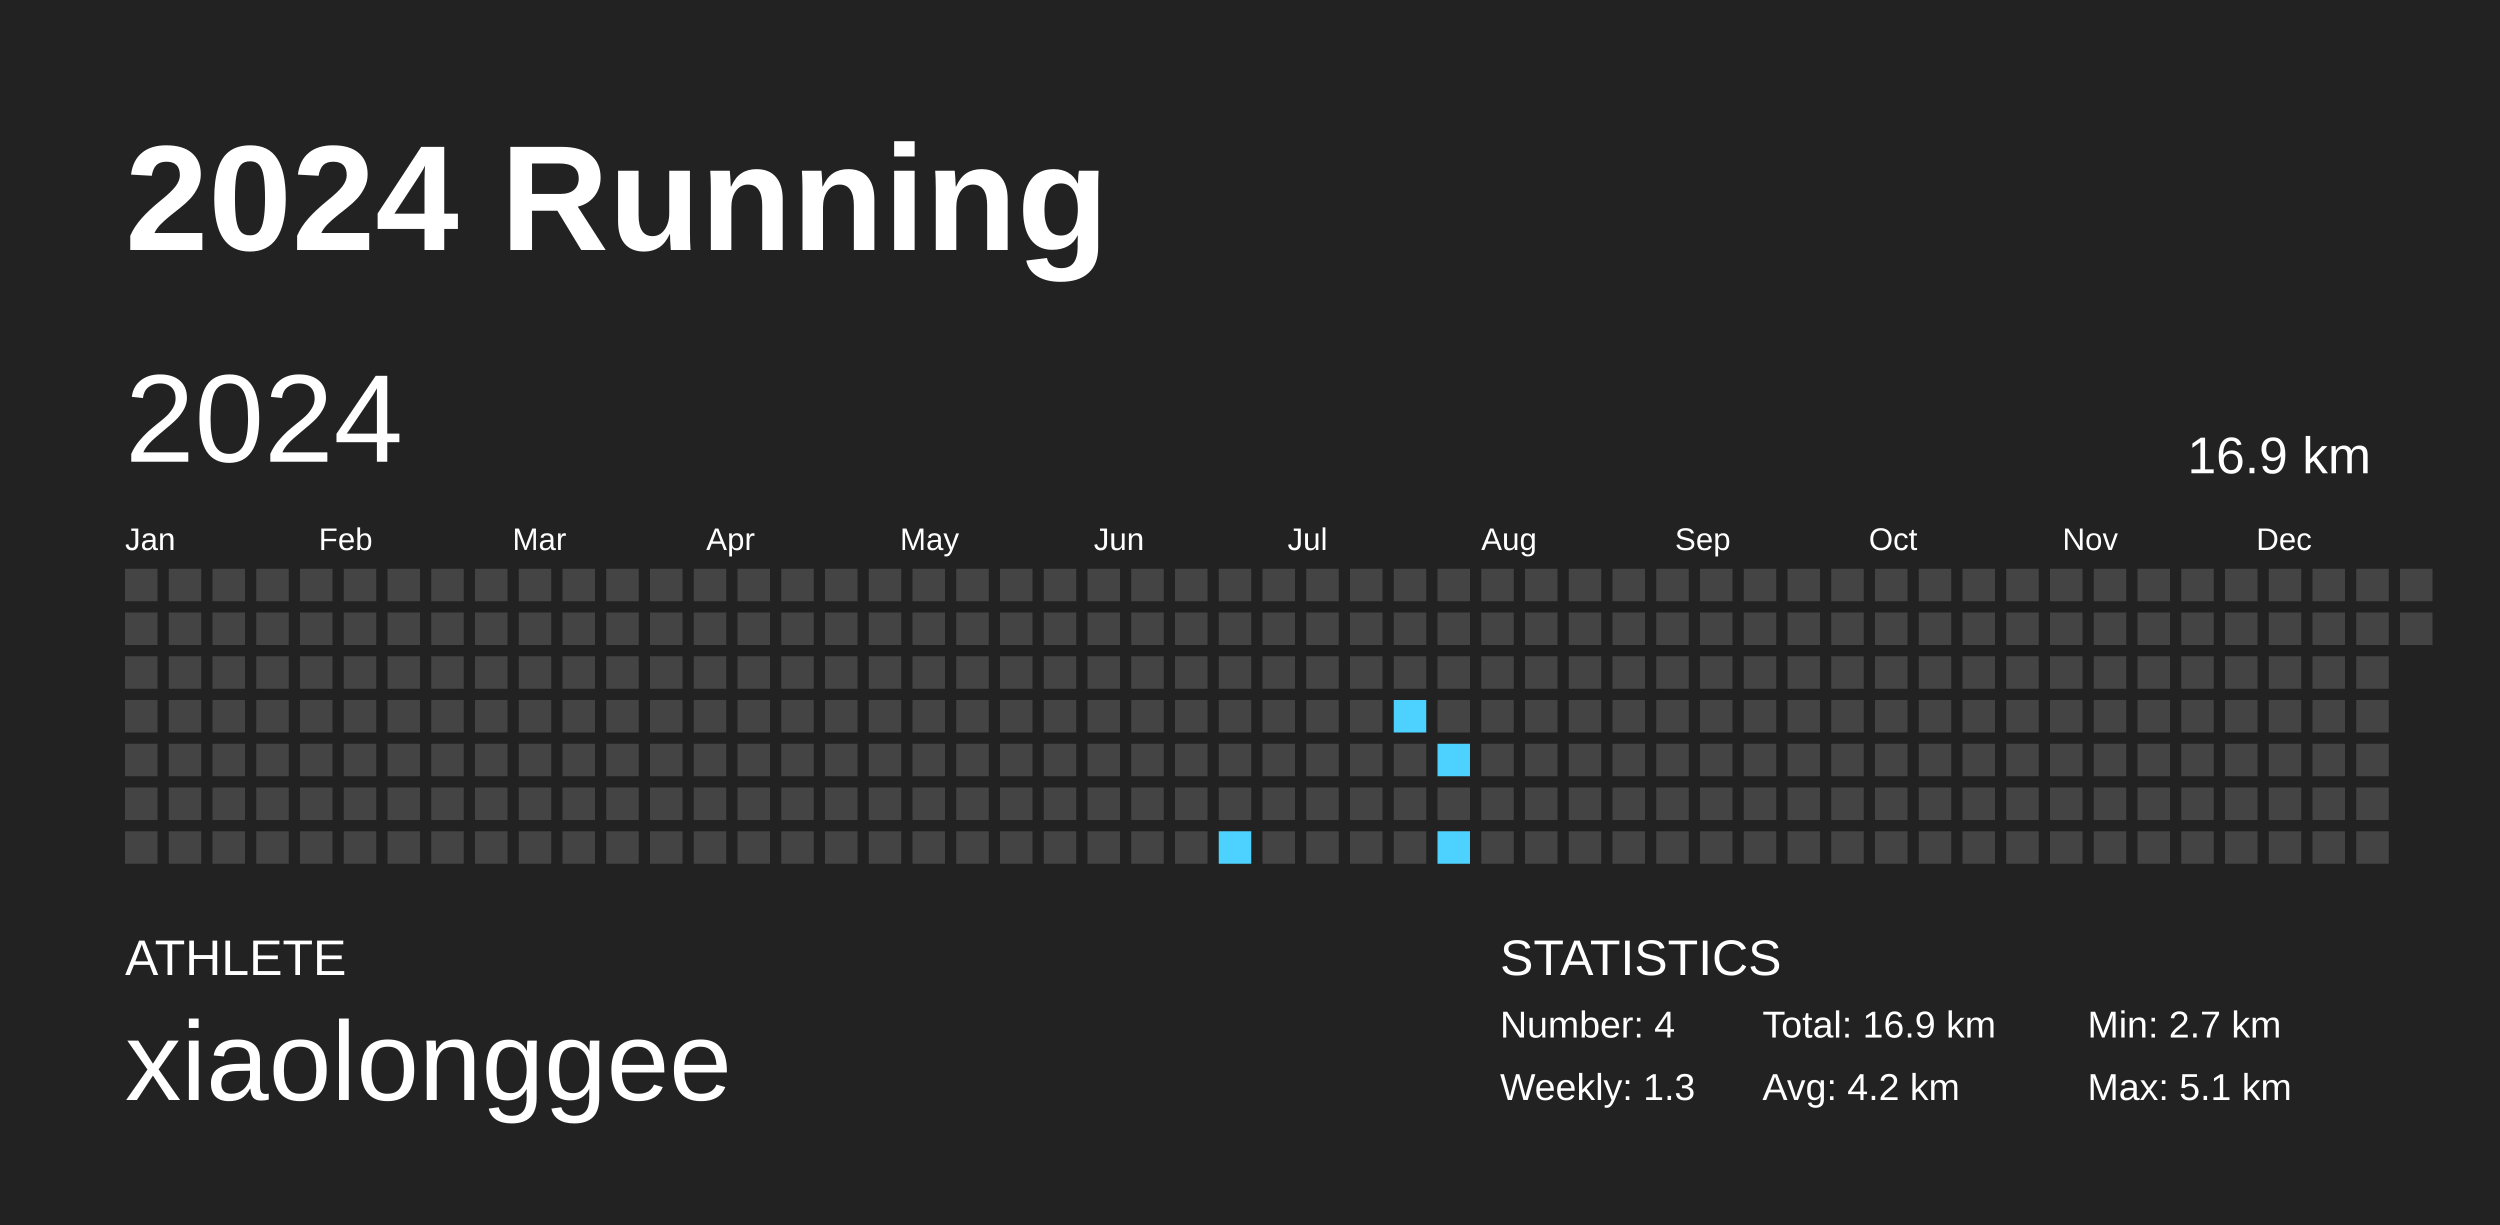
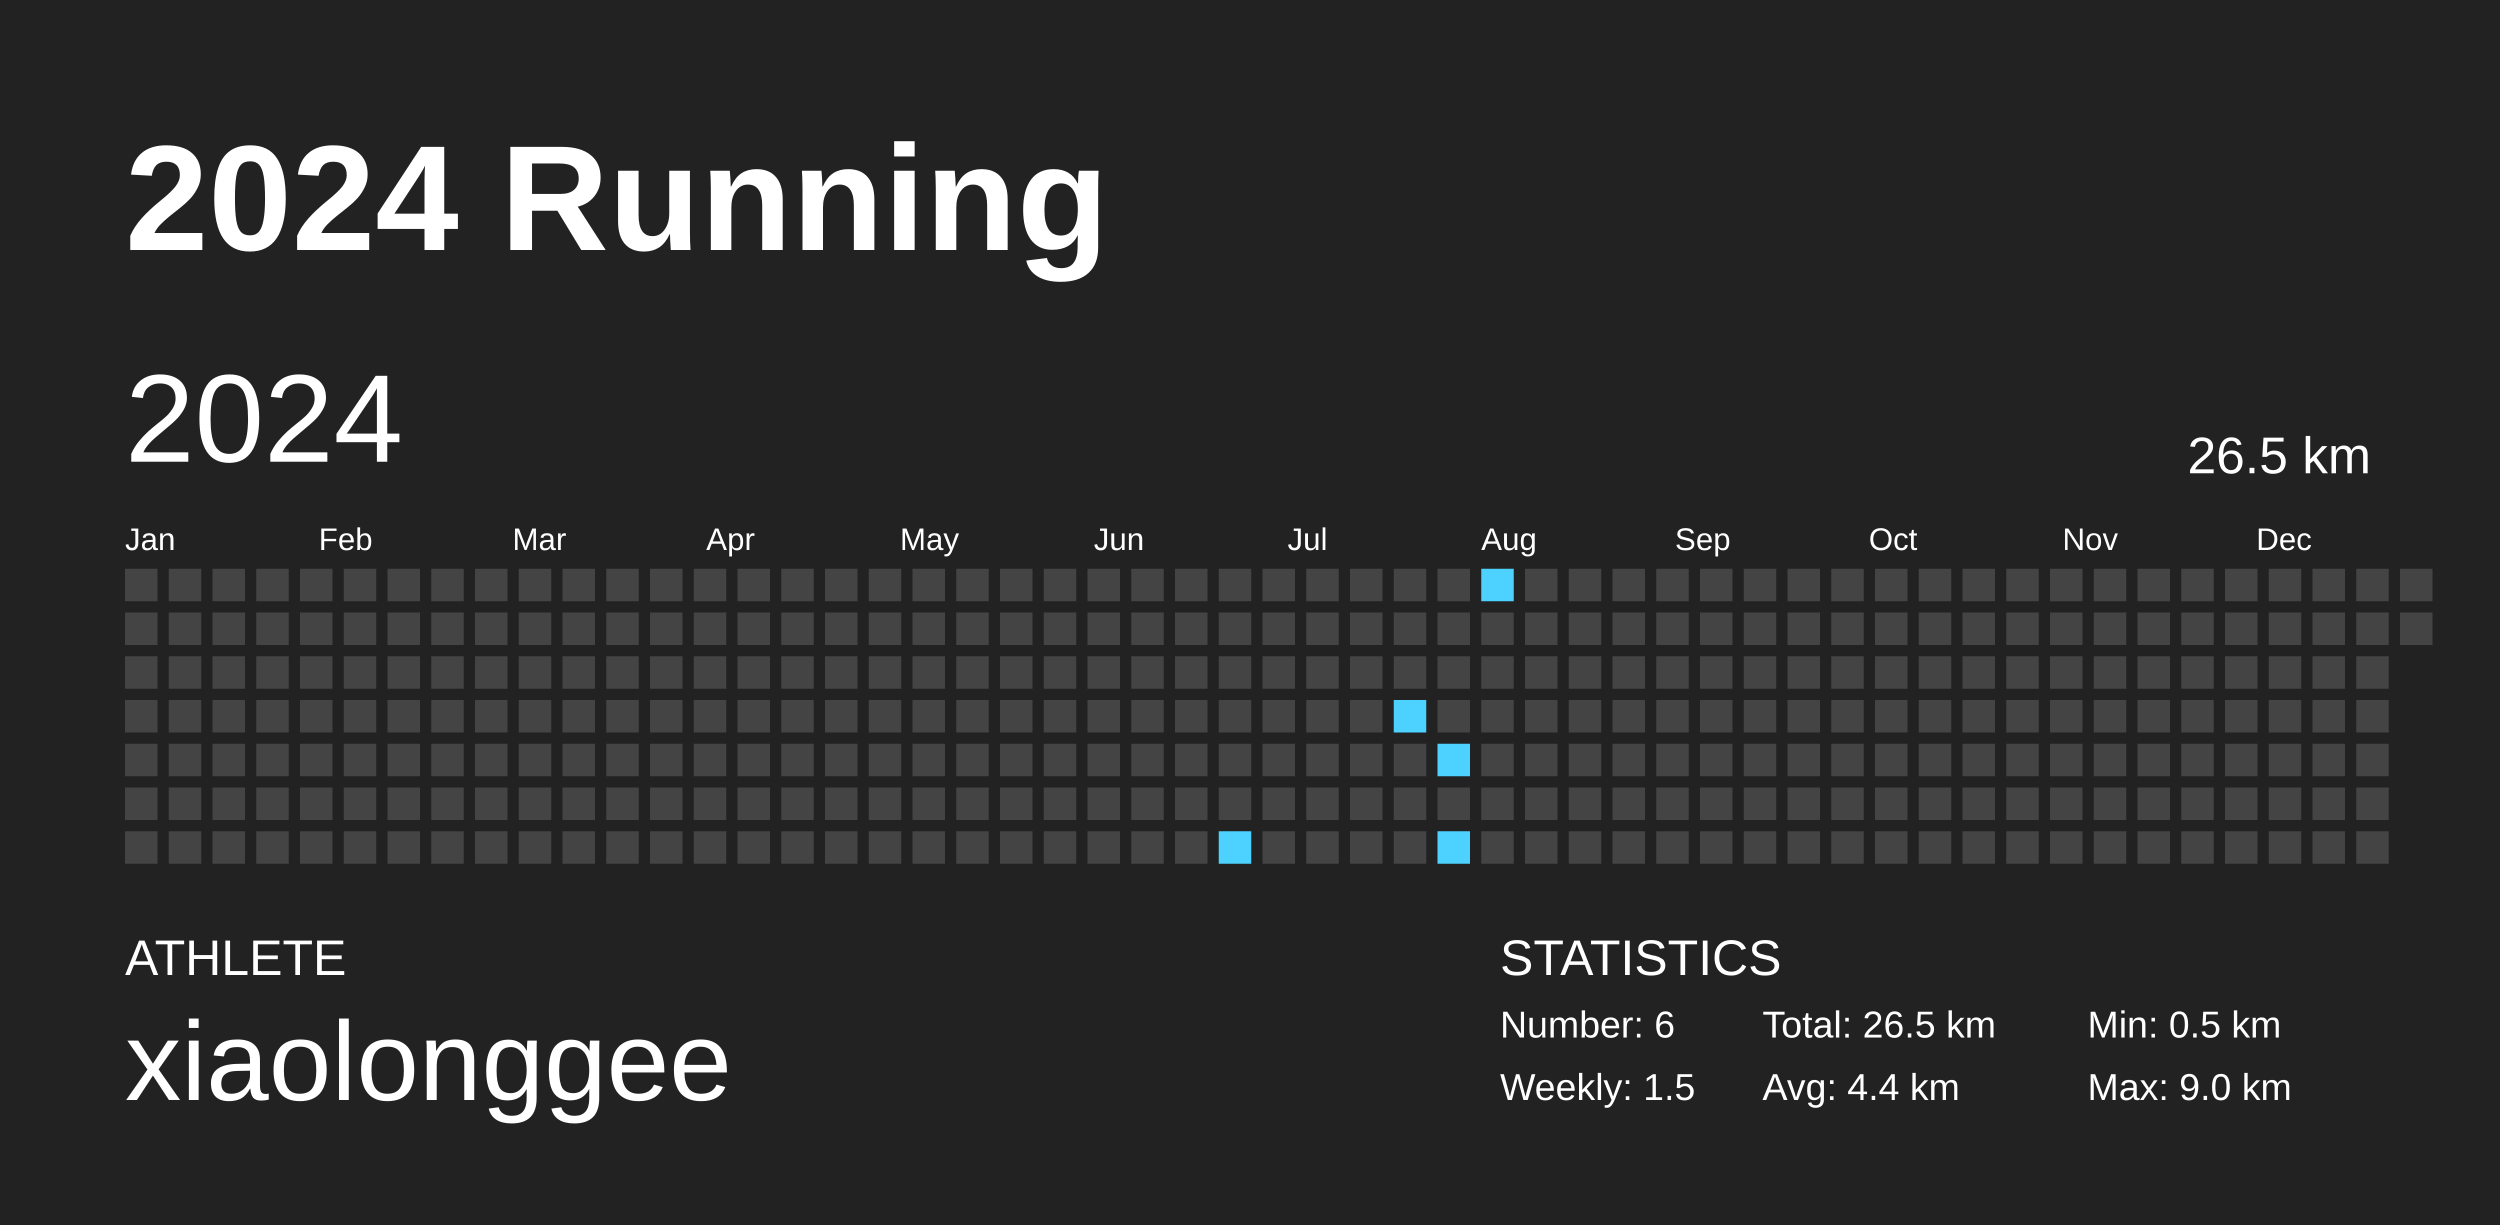
<svg xmlns="http://www.w3.org/2000/svg" baseProfile="full" height="98mm" version="1.1" viewBox="0,0,200,98" width="200mm">
  <defs />
  <rect fill="#222222" height="98" width="200" x="0" y="0" />
  <text fill="#FFFFFF" style="font-size:12px; font-family:Arial; font-weight:bold;" x="10" y="20">2024 Running</text>
  <text fill="#FFFFFF" style="font-size:4px; font-family:Arial" x="10" y="78">ATHLETE</text>
  <text fill="#FFFFFF" style="font-size:9px; font-family:Arial" x="10" y="88">xiaolonggee</text>
  <text fill="#FFFFFF" style="font-size:4px; font-family:Arial" x="120" y="78">STATISTICS</text>
-   <text fill="#FFFFFF" style="font-size:3px; font-family:Arial" x="120" y="83">Number: 4</text>
-   <text fill="#FFFFFF" style="font-size:3px; font-family:Arial" x="120" y="88">Weekly: 1.3</text>
-   <text fill="#FFFFFF" style="font-size:3px; font-family:Arial" x="141" y="83">Total: 16.9 km</text>
-   <text fill="#FFFFFF" style="font-size:3px; font-family:Arial" x="141" y="88">Avg: 4.2 km</text>
-   <text fill="#FFFFFF" style="font-size:3px; font-family:Arial" x="167" y="83">Min: 2.7 km</text>
-   <text fill="#FFFFFF" style="font-size:3px; font-family:Arial" x="167" y="88">Max: 5.1 km</text>
+   <text fill="#FFFFFF" style="font-size:3px; font-family:Arial" x="120" y="83">Number: 6</text>
+   <text fill="#FFFFFF" style="font-size:3px; font-family:Arial" x="120" y="88">Weekly: 1.5</text>
+   <text fill="#FFFFFF" style="font-size:3px; font-family:Arial" x="141" y="83">Total: 26.5 km</text>
+   <text fill="#FFFFFF" style="font-size:3px; font-family:Arial" x="141" y="88">Avg: 4.4 km</text>
+   <text fill="#FFFFFF" style="font-size:3px; font-family:Arial" x="167" y="83">Min: 0.5 km</text>
+   <text fill="#FFFFFF" style="font-size:3px; font-family:Arial" x="167" y="88">Max: 9.0 km</text>
  <text dominant-baseline="hanging" fill="#FFFFFF" style="font-size:10.0px; font-family:Arial;" x="10" y="30">2024</text>
-   <text dominant-baseline="hanging" fill="#FFFFFF" style="font-size:4.125px; font-family:Arial;" x="175" y="35">16.9 km</text>
+   <text dominant-baseline="hanging" fill="#FFFFFF" style="font-size:4.125px; font-family:Arial;" x="175" y="35">26.5 km</text>
  <text fill="#FFFFFF" style="font-size:2.5px; font-family:Arial" x="10.0" y="44">Jan</text>
  <text fill="#FFFFFF" style="font-size:2.5px; font-family:Arial" x="25.5" y="44">Feb</text>
  <text fill="#FFFFFF" style="font-size:2.5px; font-family:Arial" x="41.0" y="44">Mar</text>
  <text fill="#FFFFFF" style="font-size:2.5px; font-family:Arial" x="56.5" y="44">Apr</text>
  <text fill="#FFFFFF" style="font-size:2.5px; font-family:Arial" x="72.0" y="44">May</text>
  <text fill="#FFFFFF" style="font-size:2.5px; font-family:Arial" x="87.5" y="44">Jun</text>
  <text fill="#FFFFFF" style="font-size:2.5px; font-family:Arial" x="103.0" y="44">Jul</text>
  <text fill="#FFFFFF" style="font-size:2.5px; font-family:Arial" x="118.5" y="44">Aug</text>
  <text fill="#FFFFFF" style="font-size:2.5px; font-family:Arial" x="134.0" y="44">Sep</text>
  <text fill="#FFFFFF" style="font-size:2.5px; font-family:Arial" x="149.5" y="44">Oct</text>
  <text fill="#FFFFFF" style="font-size:2.5px; font-family:Arial" x="165.0" y="44">Nov</text>
  <text fill="#FFFFFF" style="font-size:2.5px; font-family:Arial" x="180.5" y="44">Dec</text>
  <rect fill="#444444" height="2.6" width="2.6" x="10.0" y="45.5" />
  <rect fill="#444444" height="2.6" width="2.6" x="10.0" y="49.0" />
  <rect fill="#444444" height="2.6" width="2.6" x="10.0" y="52.5" />
  <rect fill="#444444" height="2.6" width="2.6" x="10.0" y="56.0" />
  <rect fill="#444444" height="2.6" width="2.6" x="10.0" y="59.5" />
  <rect fill="#444444" height="2.6" width="2.6" x="10.0" y="63.0" />
  <rect fill="#444444" height="2.6" width="2.6" x="10.0" y="66.5" />
  <rect fill="#444444" height="2.6" width="2.6" x="13.5" y="45.5" />
  <rect fill="#444444" height="2.6" width="2.6" x="13.5" y="49.0" />
  <rect fill="#444444" height="2.6" width="2.6" x="13.5" y="52.5" />
  <rect fill="#444444" height="2.6" width="2.6" x="13.5" y="56.0" />
  <rect fill="#444444" height="2.6" width="2.6" x="13.5" y="59.5" />
  <rect fill="#444444" height="2.6" width="2.6" x="13.5" y="63.0" />
  <rect fill="#444444" height="2.6" width="2.6" x="13.5" y="66.5" />
  <rect fill="#444444" height="2.6" width="2.6" x="17.0" y="45.5" />
  <rect fill="#444444" height="2.6" width="2.6" x="17.0" y="49.0" />
  <rect fill="#444444" height="2.6" width="2.6" x="17.0" y="52.5" />
  <rect fill="#444444" height="2.6" width="2.6" x="17.0" y="56.0" />
  <rect fill="#444444" height="2.6" width="2.6" x="17.0" y="59.5" />
  <rect fill="#444444" height="2.6" width="2.6" x="17.0" y="63.0" />
  <rect fill="#444444" height="2.6" width="2.6" x="17.0" y="66.5" />
  <rect fill="#444444" height="2.6" width="2.6" x="20.5" y="45.5" />
  <rect fill="#444444" height="2.6" width="2.6" x="20.5" y="49.0" />
  <rect fill="#444444" height="2.6" width="2.6" x="20.5" y="52.5" />
  <rect fill="#444444" height="2.6" width="2.6" x="20.5" y="56.0" />
  <rect fill="#444444" height="2.6" width="2.6" x="20.5" y="59.5" />
  <rect fill="#444444" height="2.6" width="2.6" x="20.5" y="63.0" />
  <rect fill="#444444" height="2.6" width="2.6" x="20.5" y="66.5" />
  <rect fill="#444444" height="2.6" width="2.6" x="24.0" y="45.5" />
  <rect fill="#444444" height="2.6" width="2.6" x="24.0" y="49.0" />
  <rect fill="#444444" height="2.6" width="2.6" x="24.0" y="52.5" />
  <rect fill="#444444" height="2.6" width="2.6" x="24.0" y="56.0" />
  <rect fill="#444444" height="2.6" width="2.6" x="24.0" y="59.5" />
  <rect fill="#444444" height="2.6" width="2.6" x="24.0" y="63.0" />
  <rect fill="#444444" height="2.6" width="2.6" x="24.0" y="66.5" />
  <rect fill="#444444" height="2.6" width="2.6" x="27.5" y="45.5" />
  <rect fill="#444444" height="2.6" width="2.6" x="27.5" y="49.0" />
  <rect fill="#444444" height="2.6" width="2.6" x="27.5" y="52.5" />
  <rect fill="#444444" height="2.6" width="2.6" x="27.5" y="56.0" />
  <rect fill="#444444" height="2.6" width="2.6" x="27.5" y="59.5" />
  <rect fill="#444444" height="2.6" width="2.6" x="27.5" y="63.0" />
  <rect fill="#444444" height="2.6" width="2.6" x="27.5" y="66.5" />
  <rect fill="#444444" height="2.6" width="2.6" x="31.0" y="45.5" />
  <rect fill="#444444" height="2.6" width="2.6" x="31.0" y="49.0" />
  <rect fill="#444444" height="2.6" width="2.6" x="31.0" y="52.5" />
  <rect fill="#444444" height="2.6" width="2.6" x="31.0" y="56.0" />
  <rect fill="#444444" height="2.6" width="2.6" x="31.0" y="59.5" />
  <rect fill="#444444" height="2.6" width="2.6" x="31.0" y="63.0" />
  <rect fill="#444444" height="2.6" width="2.6" x="31.0" y="66.5" />
  <rect fill="#444444" height="2.6" width="2.6" x="34.5" y="45.5" />
  <rect fill="#444444" height="2.6" width="2.6" x="34.5" y="49.0" />
  <rect fill="#444444" height="2.6" width="2.6" x="34.5" y="52.5" />
  <rect fill="#444444" height="2.6" width="2.6" x="34.5" y="56.0" />
  <rect fill="#444444" height="2.6" width="2.6" x="34.5" y="59.5" />
  <rect fill="#444444" height="2.6" width="2.6" x="34.5" y="63.0" />
  <rect fill="#444444" height="2.6" width="2.6" x="34.5" y="66.5" />
  <rect fill="#444444" height="2.6" width="2.6" x="38.0" y="45.5" />
  <rect fill="#444444" height="2.6" width="2.6" x="38.0" y="49.0" />
  <rect fill="#444444" height="2.6" width="2.6" x="38.0" y="52.5" />
  <rect fill="#444444" height="2.6" width="2.6" x="38.0" y="56.0" />
  <rect fill="#444444" height="2.6" width="2.6" x="38.0" y="59.5" />
  <rect fill="#444444" height="2.6" width="2.6" x="38.0" y="63.0" />
  <rect fill="#444444" height="2.6" width="2.6" x="38.0" y="66.5" />
  <rect fill="#444444" height="2.6" width="2.6" x="41.5" y="45.5" />
  <rect fill="#444444" height="2.6" width="2.6" x="41.5" y="49.0" />
  <rect fill="#444444" height="2.6" width="2.6" x="41.5" y="52.5" />
  <rect fill="#444444" height="2.6" width="2.6" x="41.5" y="56.0" />
  <rect fill="#444444" height="2.6" width="2.6" x="41.5" y="59.5" />
  <rect fill="#444444" height="2.6" width="2.6" x="41.5" y="63.0" />
  <rect fill="#444444" height="2.6" width="2.6" x="41.5" y="66.5" />
  <rect fill="#444444" height="2.6" width="2.6" x="45.0" y="45.5" />
  <rect fill="#444444" height="2.6" width="2.6" x="45.0" y="49.0" />
  <rect fill="#444444" height="2.6" width="2.6" x="45.0" y="52.5" />
  <rect fill="#444444" height="2.6" width="2.6" x="45.0" y="56.0" />
  <rect fill="#444444" height="2.6" width="2.6" x="45.0" y="59.5" />
  <rect fill="#444444" height="2.6" width="2.6" x="45.0" y="63.0" />
  <rect fill="#444444" height="2.6" width="2.6" x="45.0" y="66.5" />
  <rect fill="#444444" height="2.6" width="2.6" x="48.5" y="45.5" />
  <rect fill="#444444" height="2.6" width="2.6" x="48.5" y="49.0" />
  <rect fill="#444444" height="2.6" width="2.6" x="48.5" y="52.5" />
  <rect fill="#444444" height="2.6" width="2.6" x="48.5" y="56.0" />
  <rect fill="#444444" height="2.6" width="2.6" x="48.5" y="59.5" />
  <rect fill="#444444" height="2.6" width="2.6" x="48.5" y="63.0" />
  <rect fill="#444444" height="2.6" width="2.6" x="48.5" y="66.5" />
  <rect fill="#444444" height="2.6" width="2.6" x="52.0" y="45.5" />
  <rect fill="#444444" height="2.6" width="2.6" x="52.0" y="49.0" />
  <rect fill="#444444" height="2.6" width="2.6" x="52.0" y="52.5" />
  <rect fill="#444444" height="2.6" width="2.6" x="52.0" y="56.0" />
  <rect fill="#444444" height="2.6" width="2.6" x="52.0" y="59.5" />
  <rect fill="#444444" height="2.6" width="2.6" x="52.0" y="63.0" />
  <rect fill="#444444" height="2.6" width="2.6" x="52.0" y="66.5" />
  <rect fill="#444444" height="2.6" width="2.6" x="55.5" y="45.5" />
  <rect fill="#444444" height="2.6" width="2.6" x="55.5" y="49.0" />
  <rect fill="#444444" height="2.6" width="2.6" x="55.5" y="52.5" />
  <rect fill="#444444" height="2.6" width="2.6" x="55.5" y="56.0" />
  <rect fill="#444444" height="2.6" width="2.6" x="55.5" y="59.5" />
  <rect fill="#444444" height="2.6" width="2.6" x="55.5" y="63.0" />
  <rect fill="#444444" height="2.6" width="2.6" x="55.5" y="66.5" />
  <rect fill="#444444" height="2.6" width="2.6" x="59.0" y="45.5" />
  <rect fill="#444444" height="2.6" width="2.6" x="59.0" y="49.0" />
  <rect fill="#444444" height="2.6" width="2.6" x="59.0" y="52.5" />
  <rect fill="#444444" height="2.6" width="2.6" x="59.0" y="56.0" />
  <rect fill="#444444" height="2.6" width="2.6" x="59.0" y="59.5" />
  <rect fill="#444444" height="2.6" width="2.6" x="59.0" y="63.0" />
  <rect fill="#444444" height="2.6" width="2.6" x="59.0" y="66.5" />
  <rect fill="#444444" height="2.6" width="2.6" x="62.5" y="45.5" />
  <rect fill="#444444" height="2.6" width="2.6" x="62.5" y="49.0" />
  <rect fill="#444444" height="2.6" width="2.6" x="62.5" y="52.5" />
  <rect fill="#444444" height="2.6" width="2.6" x="62.5" y="56.0" />
  <rect fill="#444444" height="2.6" width="2.6" x="62.5" y="59.5" />
  <rect fill="#444444" height="2.6" width="2.6" x="62.5" y="63.0" />
  <rect fill="#444444" height="2.6" width="2.6" x="62.5" y="66.5" />
  <rect fill="#444444" height="2.6" width="2.6" x="66.0" y="45.5" />
  <rect fill="#444444" height="2.6" width="2.6" x="66.0" y="49.0" />
  <rect fill="#444444" height="2.6" width="2.6" x="66.0" y="52.5" />
  <rect fill="#444444" height="2.6" width="2.6" x="66.0" y="56.0" />
  <rect fill="#444444" height="2.6" width="2.6" x="66.0" y="59.5" />
  <rect fill="#444444" height="2.6" width="2.6" x="66.0" y="63.0" />
  <rect fill="#444444" height="2.6" width="2.6" x="66.0" y="66.5" />
  <rect fill="#444444" height="2.6" width="2.6" x="69.5" y="45.5" />
  <rect fill="#444444" height="2.6" width="2.6" x="69.5" y="49.0" />
  <rect fill="#444444" height="2.6" width="2.6" x="69.5" y="52.5" />
  <rect fill="#444444" height="2.6" width="2.6" x="69.5" y="56.0" />
  <rect fill="#444444" height="2.6" width="2.6" x="69.5" y="59.5" />
  <rect fill="#444444" height="2.6" width="2.6" x="69.5" y="63.0" />
  <rect fill="#444444" height="2.6" width="2.6" x="69.5" y="66.5" />
  <rect fill="#444444" height="2.6" width="2.6" x="73.0" y="45.5" />
  <rect fill="#444444" height="2.6" width="2.6" x="73.0" y="49.0" />
  <rect fill="#444444" height="2.6" width="2.6" x="73.0" y="52.5" />
  <rect fill="#444444" height="2.6" width="2.6" x="73.0" y="56.0" />
  <rect fill="#444444" height="2.6" width="2.6" x="73.0" y="59.5" />
  <rect fill="#444444" height="2.6" width="2.6" x="73.0" y="63.0" />
  <rect fill="#444444" height="2.6" width="2.6" x="73.0" y="66.5" />
  <rect fill="#444444" height="2.6" width="2.6" x="76.5" y="45.5" />
  <rect fill="#444444" height="2.6" width="2.6" x="76.5" y="49.0" />
  <rect fill="#444444" height="2.6" width="2.6" x="76.5" y="52.5" />
  <rect fill="#444444" height="2.6" width="2.6" x="76.5" y="56.0" />
  <rect fill="#444444" height="2.6" width="2.6" x="76.5" y="59.5" />
  <rect fill="#444444" height="2.6" width="2.6" x="76.5" y="63.0" />
  <rect fill="#444444" height="2.6" width="2.6" x="76.5" y="66.5" />
  <rect fill="#444444" height="2.6" width="2.6" x="80.0" y="45.5" />
  <rect fill="#444444" height="2.6" width="2.6" x="80.0" y="49.0" />
  <rect fill="#444444" height="2.6" width="2.6" x="80.0" y="52.5" />
  <rect fill="#444444" height="2.6" width="2.6" x="80.0" y="56.0" />
  <rect fill="#444444" height="2.6" width="2.6" x="80.0" y="59.5" />
  <rect fill="#444444" height="2.6" width="2.6" x="80.0" y="63.0" />
  <rect fill="#444444" height="2.6" width="2.6" x="80.0" y="66.5" />
  <rect fill="#444444" height="2.6" width="2.6" x="83.5" y="45.5" />
  <rect fill="#444444" height="2.6" width="2.6" x="83.5" y="49.0" />
  <rect fill="#444444" height="2.6" width="2.6" x="83.5" y="52.5" />
  <rect fill="#444444" height="2.6" width="2.6" x="83.5" y="56.0" />
  <rect fill="#444444" height="2.6" width="2.6" x="83.5" y="59.5" />
  <rect fill="#444444" height="2.6" width="2.6" x="83.5" y="63.0" />
  <rect fill="#444444" height="2.6" width="2.6" x="83.5" y="66.5" />
  <rect fill="#444444" height="2.6" width="2.6" x="87.0" y="45.5" />
  <rect fill="#444444" height="2.6" width="2.6" x="87.0" y="49.0" />
  <rect fill="#444444" height="2.6" width="2.6" x="87.0" y="52.5" />
  <rect fill="#444444" height="2.6" width="2.6" x="87.0" y="56.0" />
  <rect fill="#444444" height="2.6" width="2.6" x="87.0" y="59.5" />
  <rect fill="#444444" height="2.6" width="2.6" x="87.0" y="63.0" />
  <rect fill="#444444" height="2.6" width="2.6" x="87.0" y="66.5" />
  <rect fill="#444444" height="2.6" width="2.6" x="90.5" y="45.5" />
  <rect fill="#444444" height="2.6" width="2.6" x="90.5" y="49.0" />
  <rect fill="#444444" height="2.6" width="2.6" x="90.5" y="52.5" />
  <rect fill="#444444" height="2.6" width="2.6" x="90.5" y="56.0" />
  <rect fill="#444444" height="2.6" width="2.6" x="90.5" y="59.5" />
  <rect fill="#444444" height="2.6" width="2.6" x="90.5" y="63.0" />
  <rect fill="#444444" height="2.6" width="2.6" x="90.5" y="66.5" />
  <rect fill="#444444" height="2.6" width="2.6" x="94.0" y="45.5" />
  <rect fill="#444444" height="2.6" width="2.6" x="94.0" y="49.0" />
  <rect fill="#444444" height="2.6" width="2.6" x="94.0" y="52.5" />
  <rect fill="#444444" height="2.6" width="2.6" x="94.0" y="56.0" />
  <rect fill="#444444" height="2.6" width="2.6" x="94.0" y="59.5" />
  <rect fill="#444444" height="2.6" width="2.6" x="94.0" y="63.0" />
  <rect fill="#444444" height="2.6" width="2.6" x="94.0" y="66.5" />
  <rect fill="#444444" height="2.6" width="2.6" x="97.5" y="45.5" />
  <rect fill="#444444" height="2.6" width="2.6" x="97.5" y="49.0" />
  <rect fill="#444444" height="2.6" width="2.6" x="97.5" y="52.5" />
  <rect fill="#444444" height="2.6" width="2.6" x="97.5" y="56.0" />
  <rect fill="#444444" height="2.6" width="2.6" x="97.5" y="59.5" />
  <rect fill="#444444" height="2.6" width="2.6" x="97.5" y="63.0" />
  <rect fill="#4dd2ff" height="2.6" width="2.6" x="97.5" y="66.5" />
  <rect fill="#444444" height="2.6" width="2.6" x="101.0" y="45.5" />
  <rect fill="#444444" height="2.6" width="2.6" x="101.0" y="49.0" />
  <rect fill="#444444" height="2.6" width="2.6" x="101.0" y="52.5" />
  <rect fill="#444444" height="2.6" width="2.6" x="101.0" y="56.0" />
  <rect fill="#444444" height="2.6" width="2.6" x="101.0" y="59.5" />
  <rect fill="#444444" height="2.6" width="2.6" x="101.0" y="63.0" />
  <rect fill="#444444" height="2.6" width="2.6" x="101.0" y="66.5" />
  <rect fill="#444444" height="2.6" width="2.6" x="104.5" y="45.5" />
  <rect fill="#444444" height="2.6" width="2.6" x="104.5" y="49.0" />
  <rect fill="#444444" height="2.6" width="2.6" x="104.5" y="52.5" />
  <rect fill="#444444" height="2.6" width="2.6" x="104.5" y="56.0" />
  <rect fill="#444444" height="2.6" width="2.6" x="104.5" y="59.5" />
  <rect fill="#444444" height="2.6" width="2.6" x="104.5" y="63.0" />
  <rect fill="#444444" height="2.6" width="2.6" x="104.5" y="66.5" />
  <rect fill="#444444" height="2.6" width="2.6" x="108.0" y="45.5" />
  <rect fill="#444444" height="2.6" width="2.6" x="108.0" y="49.0" />
  <rect fill="#444444" height="2.6" width="2.6" x="108.0" y="52.5" />
  <rect fill="#444444" height="2.6" width="2.6" x="108.0" y="56.0" />
  <rect fill="#444444" height="2.6" width="2.6" x="108.0" y="59.5" />
  <rect fill="#444444" height="2.6" width="2.6" x="108.0" y="63.0" />
  <rect fill="#444444" height="2.6" width="2.6" x="108.0" y="66.5" />
  <rect fill="#444444" height="2.6" width="2.6" x="111.5" y="45.5" />
  <rect fill="#444444" height="2.6" width="2.6" x="111.5" y="49.0" />
  <rect fill="#444444" height="2.6" width="2.6" x="111.5" y="52.5" />
  <rect fill="#4dd2ff" height="2.6" width="2.6" x="111.5" y="56.0" />
  <rect fill="#444444" height="2.6" width="2.6" x="111.5" y="59.5" />
  <rect fill="#444444" height="2.6" width="2.6" x="111.5" y="63.0" />
  <rect fill="#444444" height="2.6" width="2.6" x="111.5" y="66.5" />
  <rect fill="#444444" height="2.6" width="2.6" x="115.0" y="45.5" />
  <rect fill="#444444" height="2.6" width="2.6" x="115.0" y="49.0" />
  <rect fill="#444444" height="2.6" width="2.6" x="115.0" y="52.5" />
  <rect fill="#444444" height="2.6" width="2.6" x="115.0" y="56.0" />
  <rect fill="#4dd2ff" height="2.6" width="2.6" x="115.0" y="59.5" />
  <rect fill="#444444" height="2.6" width="2.6" x="115.0" y="63.0" />
  <rect fill="#4dd2ff" height="2.6" width="2.6" x="115.0" y="66.5" />
-   <rect fill="#444444" height="2.6" width="2.6" x="118.5" y="45.5" />
+   <rect fill="#4dd2ff" height="2.6" width="2.6" x="118.5" y="45.5" />
  <rect fill="#444444" height="2.6" width="2.6" x="118.5" y="49.0" />
  <rect fill="#444444" height="2.6" width="2.6" x="118.5" y="52.5" />
  <rect fill="#444444" height="2.6" width="2.6" x="118.5" y="56.0" />
  <rect fill="#444444" height="2.6" width="2.6" x="118.5" y="59.5" />
  <rect fill="#444444" height="2.6" width="2.6" x="118.5" y="63.0" />
  <rect fill="#444444" height="2.6" width="2.6" x="118.5" y="66.5" />
  <rect fill="#444444" height="2.6" width="2.6" x="122.0" y="45.5" />
  <rect fill="#444444" height="2.6" width="2.6" x="122.0" y="49.0" />
  <rect fill="#444444" height="2.6" width="2.6" x="122.0" y="52.5" />
  <rect fill="#444444" height="2.6" width="2.6" x="122.0" y="56.0" />
  <rect fill="#444444" height="2.6" width="2.6" x="122.0" y="59.5" />
  <rect fill="#444444" height="2.6" width="2.6" x="122.0" y="63.0" />
  <rect fill="#444444" height="2.6" width="2.6" x="122.0" y="66.5" />
  <rect fill="#444444" height="2.6" width="2.6" x="125.5" y="45.5" />
  <rect fill="#444444" height="2.6" width="2.6" x="125.5" y="49.0" />
  <rect fill="#444444" height="2.6" width="2.6" x="125.5" y="52.5" />
  <rect fill="#444444" height="2.6" width="2.6" x="125.5" y="56.0" />
  <rect fill="#444444" height="2.6" width="2.6" x="125.5" y="59.5" />
  <rect fill="#444444" height="2.6" width="2.6" x="125.5" y="63.0" />
  <rect fill="#444444" height="2.6" width="2.6" x="125.5" y="66.5" />
  <rect fill="#444444" height="2.6" width="2.6" x="129.0" y="45.5" />
  <rect fill="#444444" height="2.6" width="2.6" x="129.0" y="49.0" />
  <rect fill="#444444" height="2.6" width="2.6" x="129.0" y="52.5" />
  <rect fill="#444444" height="2.6" width="2.6" x="129.0" y="56.0" />
  <rect fill="#444444" height="2.6" width="2.6" x="129.0" y="59.5" />
  <rect fill="#444444" height="2.6" width="2.6" x="129.0" y="63.0" />
  <rect fill="#444444" height="2.6" width="2.6" x="129.0" y="66.5" />
  <rect fill="#444444" height="2.6" width="2.6" x="132.5" y="45.5" />
  <rect fill="#444444" height="2.6" width="2.6" x="132.5" y="49.0" />
  <rect fill="#444444" height="2.6" width="2.6" x="132.5" y="52.5" />
  <rect fill="#444444" height="2.6" width="2.6" x="132.5" y="56.0" />
  <rect fill="#444444" height="2.6" width="2.6" x="132.5" y="59.5" />
  <rect fill="#444444" height="2.6" width="2.6" x="132.5" y="63.0" />
  <rect fill="#444444" height="2.6" width="2.6" x="132.5" y="66.5" />
  <rect fill="#444444" height="2.6" width="2.6" x="136.0" y="45.5" />
  <rect fill="#444444" height="2.6" width="2.6" x="136.0" y="49.0" />
  <rect fill="#444444" height="2.6" width="2.6" x="136.0" y="52.5" />
  <rect fill="#444444" height="2.6" width="2.6" x="136.0" y="56.0" />
  <rect fill="#444444" height="2.6" width="2.6" x="136.0" y="59.5" />
  <rect fill="#444444" height="2.6" width="2.6" x="136.0" y="63.0" />
  <rect fill="#444444" height="2.6" width="2.6" x="136.0" y="66.5" />
  <rect fill="#444444" height="2.6" width="2.6" x="139.5" y="45.5" />
  <rect fill="#444444" height="2.6" width="2.6" x="139.5" y="49.0" />
  <rect fill="#444444" height="2.6" width="2.6" x="139.5" y="52.5" />
  <rect fill="#444444" height="2.6" width="2.6" x="139.5" y="56.0" />
  <rect fill="#444444" height="2.6" width="2.6" x="139.5" y="59.5" />
  <rect fill="#444444" height="2.6" width="2.6" x="139.5" y="63.0" />
  <rect fill="#444444" height="2.6" width="2.6" x="139.5" y="66.5" />
  <rect fill="#444444" height="2.6" width="2.6" x="143.0" y="45.5" />
  <rect fill="#444444" height="2.6" width="2.6" x="143.0" y="49.0" />
  <rect fill="#444444" height="2.6" width="2.6" x="143.0" y="52.5" />
  <rect fill="#444444" height="2.6" width="2.6" x="143.0" y="56.0" />
  <rect fill="#444444" height="2.6" width="2.6" x="143.0" y="59.5" />
  <rect fill="#444444" height="2.6" width="2.6" x="143.0" y="63.0" />
  <rect fill="#444444" height="2.6" width="2.6" x="143.0" y="66.5" />
  <rect fill="#444444" height="2.6" width="2.6" x="146.5" y="45.5" />
  <rect fill="#444444" height="2.6" width="2.6" x="146.5" y="49.0" />
  <rect fill="#444444" height="2.6" width="2.6" x="146.5" y="52.5" />
  <rect fill="#444444" height="2.6" width="2.6" x="146.5" y="56.0" />
  <rect fill="#444444" height="2.6" width="2.6" x="146.5" y="59.5" />
  <rect fill="#444444" height="2.6" width="2.6" x="146.5" y="63.0" />
  <rect fill="#444444" height="2.6" width="2.6" x="146.5" y="66.5" />
  <rect fill="#444444" height="2.6" width="2.6" x="150.0" y="45.5" />
  <rect fill="#444444" height="2.6" width="2.6" x="150.0" y="49.0" />
  <rect fill="#444444" height="2.6" width="2.6" x="150.0" y="52.5" />
  <rect fill="#444444" height="2.6" width="2.6" x="150.0" y="56.0" />
  <rect fill="#444444" height="2.6" width="2.6" x="150.0" y="59.5" />
  <rect fill="#444444" height="2.6" width="2.6" x="150.0" y="63.0" />
  <rect fill="#444444" height="2.6" width="2.6" x="150.0" y="66.5" />
  <rect fill="#444444" height="2.6" width="2.6" x="153.5" y="45.5" />
  <rect fill="#444444" height="2.6" width="2.6" x="153.5" y="49.0" />
  <rect fill="#444444" height="2.6" width="2.6" x="153.5" y="52.5" />
  <rect fill="#444444" height="2.6" width="2.6" x="153.5" y="56.0" />
  <rect fill="#444444" height="2.6" width="2.6" x="153.5" y="59.5" />
  <rect fill="#444444" height="2.6" width="2.6" x="153.5" y="63.0" />
  <rect fill="#444444" height="2.6" width="2.6" x="153.5" y="66.5" />
  <rect fill="#444444" height="2.6" width="2.6" x="157.0" y="45.5" />
  <rect fill="#444444" height="2.6" width="2.6" x="157.0" y="49.0" />
  <rect fill="#444444" height="2.6" width="2.6" x="157.0" y="52.5" />
  <rect fill="#444444" height="2.6" width="2.6" x="157.0" y="56.0" />
  <rect fill="#444444" height="2.6" width="2.6" x="157.0" y="59.5" />
  <rect fill="#444444" height="2.6" width="2.6" x="157.0" y="63.0" />
  <rect fill="#444444" height="2.6" width="2.6" x="157.0" y="66.5" />
  <rect fill="#444444" height="2.6" width="2.6" x="160.5" y="45.5" />
  <rect fill="#444444" height="2.6" width="2.6" x="160.5" y="49.0" />
  <rect fill="#444444" height="2.6" width="2.6" x="160.5" y="52.5" />
  <rect fill="#444444" height="2.6" width="2.6" x="160.5" y="56.0" />
  <rect fill="#444444" height="2.6" width="2.6" x="160.5" y="59.5" />
  <rect fill="#444444" height="2.6" width="2.6" x="160.5" y="63.0" />
  <rect fill="#444444" height="2.6" width="2.6" x="160.5" y="66.5" />
  <rect fill="#444444" height="2.6" width="2.6" x="164.0" y="45.5" />
  <rect fill="#444444" height="2.6" width="2.6" x="164.0" y="49.0" />
  <rect fill="#444444" height="2.6" width="2.6" x="164.0" y="52.5" />
  <rect fill="#444444" height="2.6" width="2.6" x="164.0" y="56.0" />
  <rect fill="#444444" height="2.6" width="2.6" x="164.0" y="59.5" />
  <rect fill="#444444" height="2.6" width="2.6" x="164.0" y="63.0" />
  <rect fill="#444444" height="2.6" width="2.6" x="164.0" y="66.5" />
  <rect fill="#444444" height="2.6" width="2.6" x="167.5" y="45.5" />
  <rect fill="#444444" height="2.6" width="2.6" x="167.5" y="49.0" />
  <rect fill="#444444" height="2.6" width="2.6" x="167.5" y="52.5" />
  <rect fill="#444444" height="2.6" width="2.6" x="167.5" y="56.0" />
  <rect fill="#444444" height="2.6" width="2.6" x="167.5" y="59.5" />
  <rect fill="#444444" height="2.6" width="2.6" x="167.5" y="63.0" />
  <rect fill="#444444" height="2.6" width="2.6" x="167.5" y="66.5" />
  <rect fill="#444444" height="2.6" width="2.6" x="171.0" y="45.5" />
  <rect fill="#444444" height="2.6" width="2.6" x="171.0" y="49.0" />
  <rect fill="#444444" height="2.6" width="2.6" x="171.0" y="52.5" />
  <rect fill="#444444" height="2.6" width="2.6" x="171.0" y="56.0" />
  <rect fill="#444444" height="2.6" width="2.6" x="171.0" y="59.5" />
  <rect fill="#444444" height="2.6" width="2.6" x="171.0" y="63.0" />
  <rect fill="#444444" height="2.6" width="2.6" x="171.0" y="66.5" />
  <rect fill="#444444" height="2.6" width="2.6" x="174.5" y="45.5" />
  <rect fill="#444444" height="2.6" width="2.6" x="174.5" y="49.0" />
  <rect fill="#444444" height="2.6" width="2.6" x="174.5" y="52.5" />
  <rect fill="#444444" height="2.6" width="2.6" x="174.5" y="56.0" />
  <rect fill="#444444" height="2.6" width="2.6" x="174.5" y="59.5" />
  <rect fill="#444444" height="2.6" width="2.6" x="174.5" y="63.0" />
  <rect fill="#444444" height="2.6" width="2.6" x="174.5" y="66.5" />
  <rect fill="#444444" height="2.6" width="2.6" x="178.0" y="45.5" />
  <rect fill="#444444" height="2.6" width="2.6" x="178.0" y="49.0" />
  <rect fill="#444444" height="2.6" width="2.6" x="178.0" y="52.5" />
  <rect fill="#444444" height="2.6" width="2.6" x="178.0" y="56.0" />
  <rect fill="#444444" height="2.6" width="2.6" x="178.0" y="59.5" />
  <rect fill="#444444" height="2.6" width="2.6" x="178.0" y="63.0" />
  <rect fill="#444444" height="2.6" width="2.6" x="178.0" y="66.5" />
  <rect fill="#444444" height="2.6" width="2.6" x="181.5" y="45.5" />
  <rect fill="#444444" height="2.6" width="2.6" x="181.5" y="49.0" />
  <rect fill="#444444" height="2.6" width="2.6" x="181.5" y="52.5" />
  <rect fill="#444444" height="2.6" width="2.6" x="181.5" y="56.0" />
  <rect fill="#444444" height="2.6" width="2.6" x="181.5" y="59.5" />
  <rect fill="#444444" height="2.6" width="2.6" x="181.5" y="63.0" />
  <rect fill="#444444" height="2.6" width="2.6" x="181.5" y="66.5" />
  <rect fill="#444444" height="2.6" width="2.6" x="185.0" y="45.5" />
  <rect fill="#444444" height="2.6" width="2.6" x="185.0" y="49.0" />
  <rect fill="#444444" height="2.6" width="2.6" x="185.0" y="52.5" />
  <rect fill="#444444" height="2.6" width="2.6" x="185.0" y="56.0" />
  <rect fill="#444444" height="2.6" width="2.6" x="185.0" y="59.5" />
  <rect fill="#444444" height="2.6" width="2.6" x="185.0" y="63.0" />
  <rect fill="#444444" height="2.6" width="2.6" x="185.0" y="66.5" />
  <rect fill="#444444" height="2.6" width="2.6" x="188.5" y="45.5" />
  <rect fill="#444444" height="2.6" width="2.6" x="188.5" y="49.0" />
  <rect fill="#444444" height="2.6" width="2.6" x="188.5" y="52.5" />
  <rect fill="#444444" height="2.6" width="2.6" x="188.5" y="56.0" />
  <rect fill="#444444" height="2.6" width="2.6" x="188.5" y="59.5" />
  <rect fill="#444444" height="2.6" width="2.6" x="188.5" y="63.0" />
  <rect fill="#444444" height="2.6" width="2.6" x="188.5" y="66.5" />
  <rect fill="#444444" height="2.6" width="2.6" x="192.0" y="45.5" />
  <rect fill="#444444" height="2.6" width="2.6" x="192.0" y="49.0" />
</svg>
